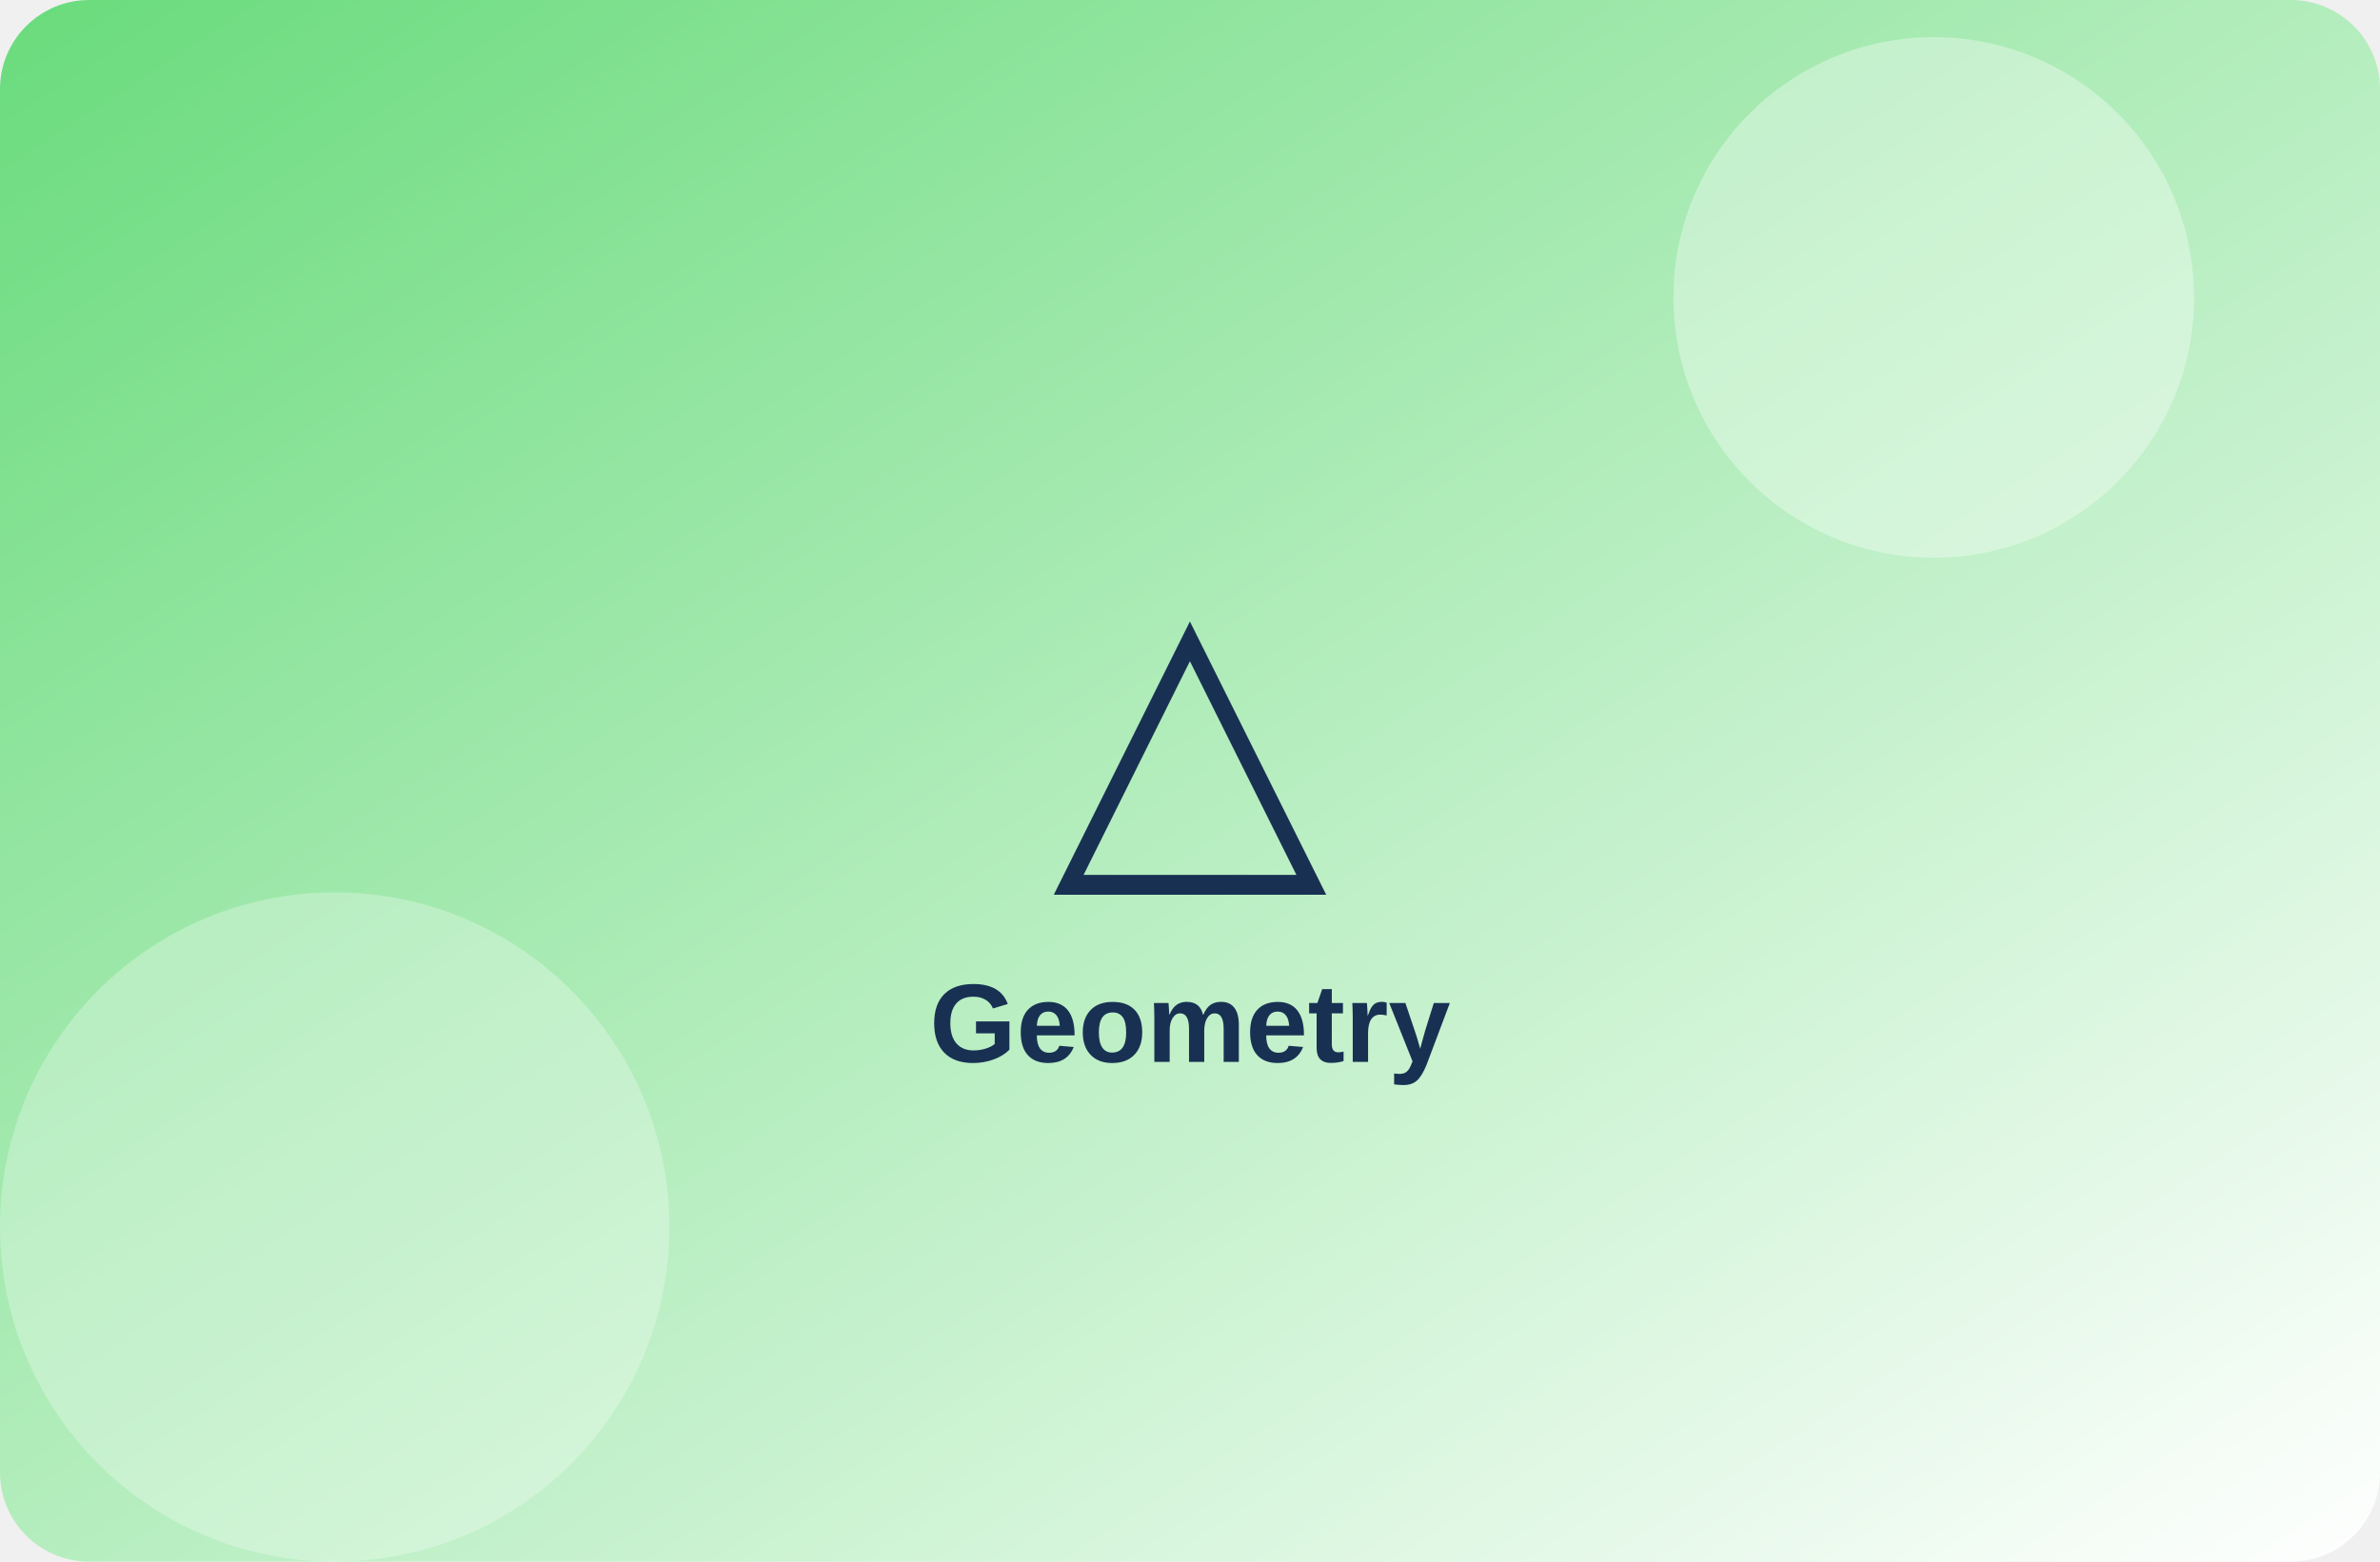
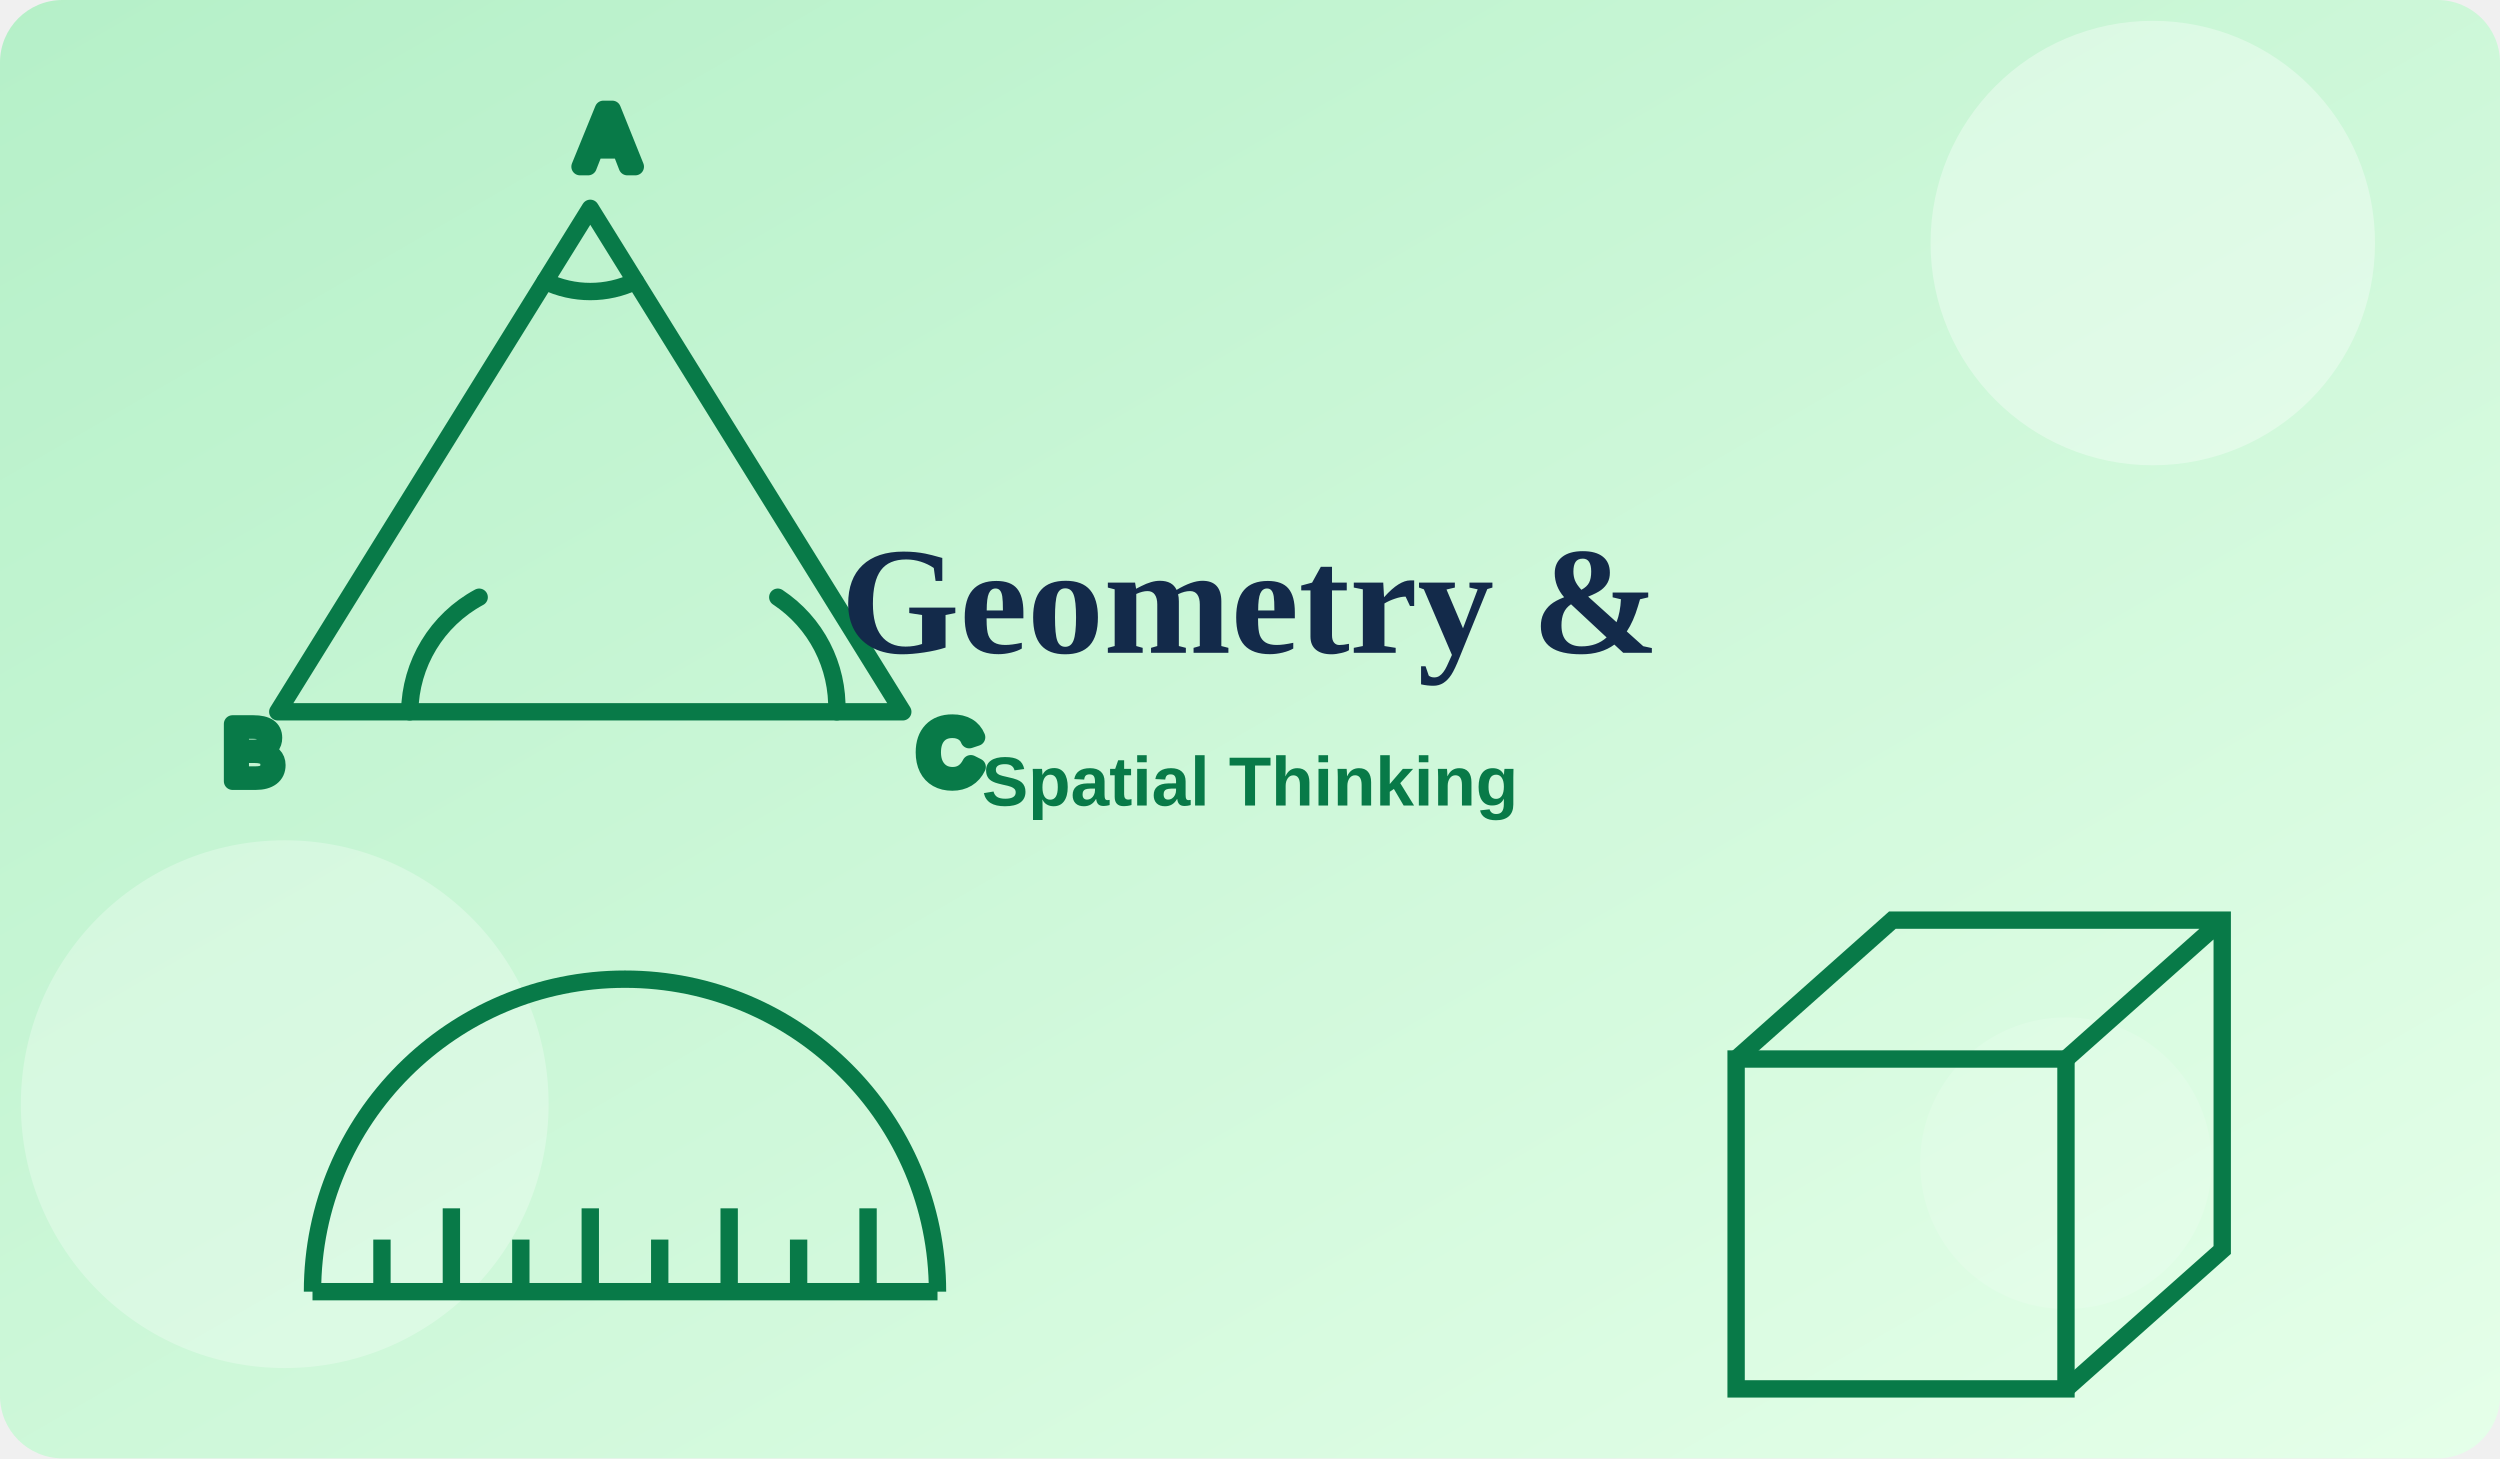
- <svg xmlns="http://www.w3.org/2000/svg" width="640" height="420" viewBox="0 0 640 420">
+ <svg xmlns="http://www.w3.org/2000/svg" width="720" height="420" viewBox="0 0 720 420" role="img" aria-label="Geometry &amp; Spatial Thinking">
  <defs>
    <linearGradient id="g" x1="0" y1="0" x2="1" y2="1">
-       <stop stop-color="#69db7c" />
-       <stop offset="1" stop-color="#ffffff" />
+       <stop offset="0" stop-color="#b5f0c8" />
+       <stop offset="1" stop-color="#e5ffe9" />
    </linearGradient>
+     <filter id="shadow" x="-20%" y="-20%" width="140%" height="140%">
+       <feDropShadow dx="0" dy="6" stdDeviation="8" flood-color="#0b2a4a" flood-opacity="0.12" />
+     </filter>
  </defs>
-   <rect width="640" height="420" rx="24" fill="url(#g)" />
-   <circle cx="520" cy="80" r="70" fill="rgba(255,255,255,.35)" />
-   <circle cx="90" cy="330" r="90" fill="rgba(255,255,255,.28)" />
-   <text x="50%" y="48%" text-anchor="middle" dominant-baseline="middle" font-family="Georgia, serif" font-size="96" font-weight="700" fill="#183153">△</text>
-   <text x="50%" y="68%" text-anchor="middle" font-family="Arial, sans-serif" font-size="30" font-weight="700" fill="#183153">Geometry</text>
+   <rect width="720" height="420" rx="18" fill="url(#g)" />
+   <circle cx="82" cy="318" r="76" fill="#fff" opacity="0.28" />
+   <circle cx="620" cy="70" r="64" fill="#fff" opacity="0.35" />
+   <circle cx="595" cy="335" r="42" fill="#fff" opacity="0.14" />
+   <g transform="translate(75 60)" fill="none" stroke="#087a48" stroke-width="5" stroke-linecap="round" stroke-linejoin="round">
+     <path d="M95 0 L185 145 L5 145 Z" />
+     <path d="M43 145 A38 38 0 0 1 63 112" />
+     <path d="M149 112 A38 38 0 0 1 166 145" />
+     <path d="M82 21 A30 30 0 0 0 108 21" />
+     <text x="92" y="-12" font-family="Arial" font-size="24" fill="#087a48">A</text>
+     <text x="-10" y="165" font-family="Arial" font-size="24" fill="#087a48">B</text>
+     <text x="190" y="165" font-family="Arial" font-size="24" fill="#087a48">C</text>
+   </g>
+   <g transform="translate(90 282)" fill="none" stroke="#087a48" stroke-width="5">
+     <path d="M0 90 A90 90 0 0 1 180 90" />
+     <line x1="0" y1="90" x2="180" y2="90" />
+     <path d="M20 90 L20 75 M40 90 L40 66 M60 90 L60 75 M80 90 L80 66 M100 90 L100 75 M120 90 L120 66 M140 90 L140 75 M160 90 L160 66" />
+   </g>
+   <g transform="translate(500 260)" fill="none" stroke="#087a48" stroke-width="5">
+     <rect x="0" y="45" width="95" height="95" />
+     <path d="M0 45 L45 5 H140 V100 L95 140 M140 5 L95 45 M140 100 L95 140" />
+   </g>
+   <text x="360" y="188" text-anchor="middle" font-family="Georgia, 'Times New Roman', serif" font-weight="800" font-size="44" fill="#132a4a">Geometry &amp;</text>
+   <text x="360" y="232" text-anchor="middle" font-family="Arial, sans-serif" font-weight="700" font-size="20" fill="#087a48">Spatial Thinking</text>
</svg>
